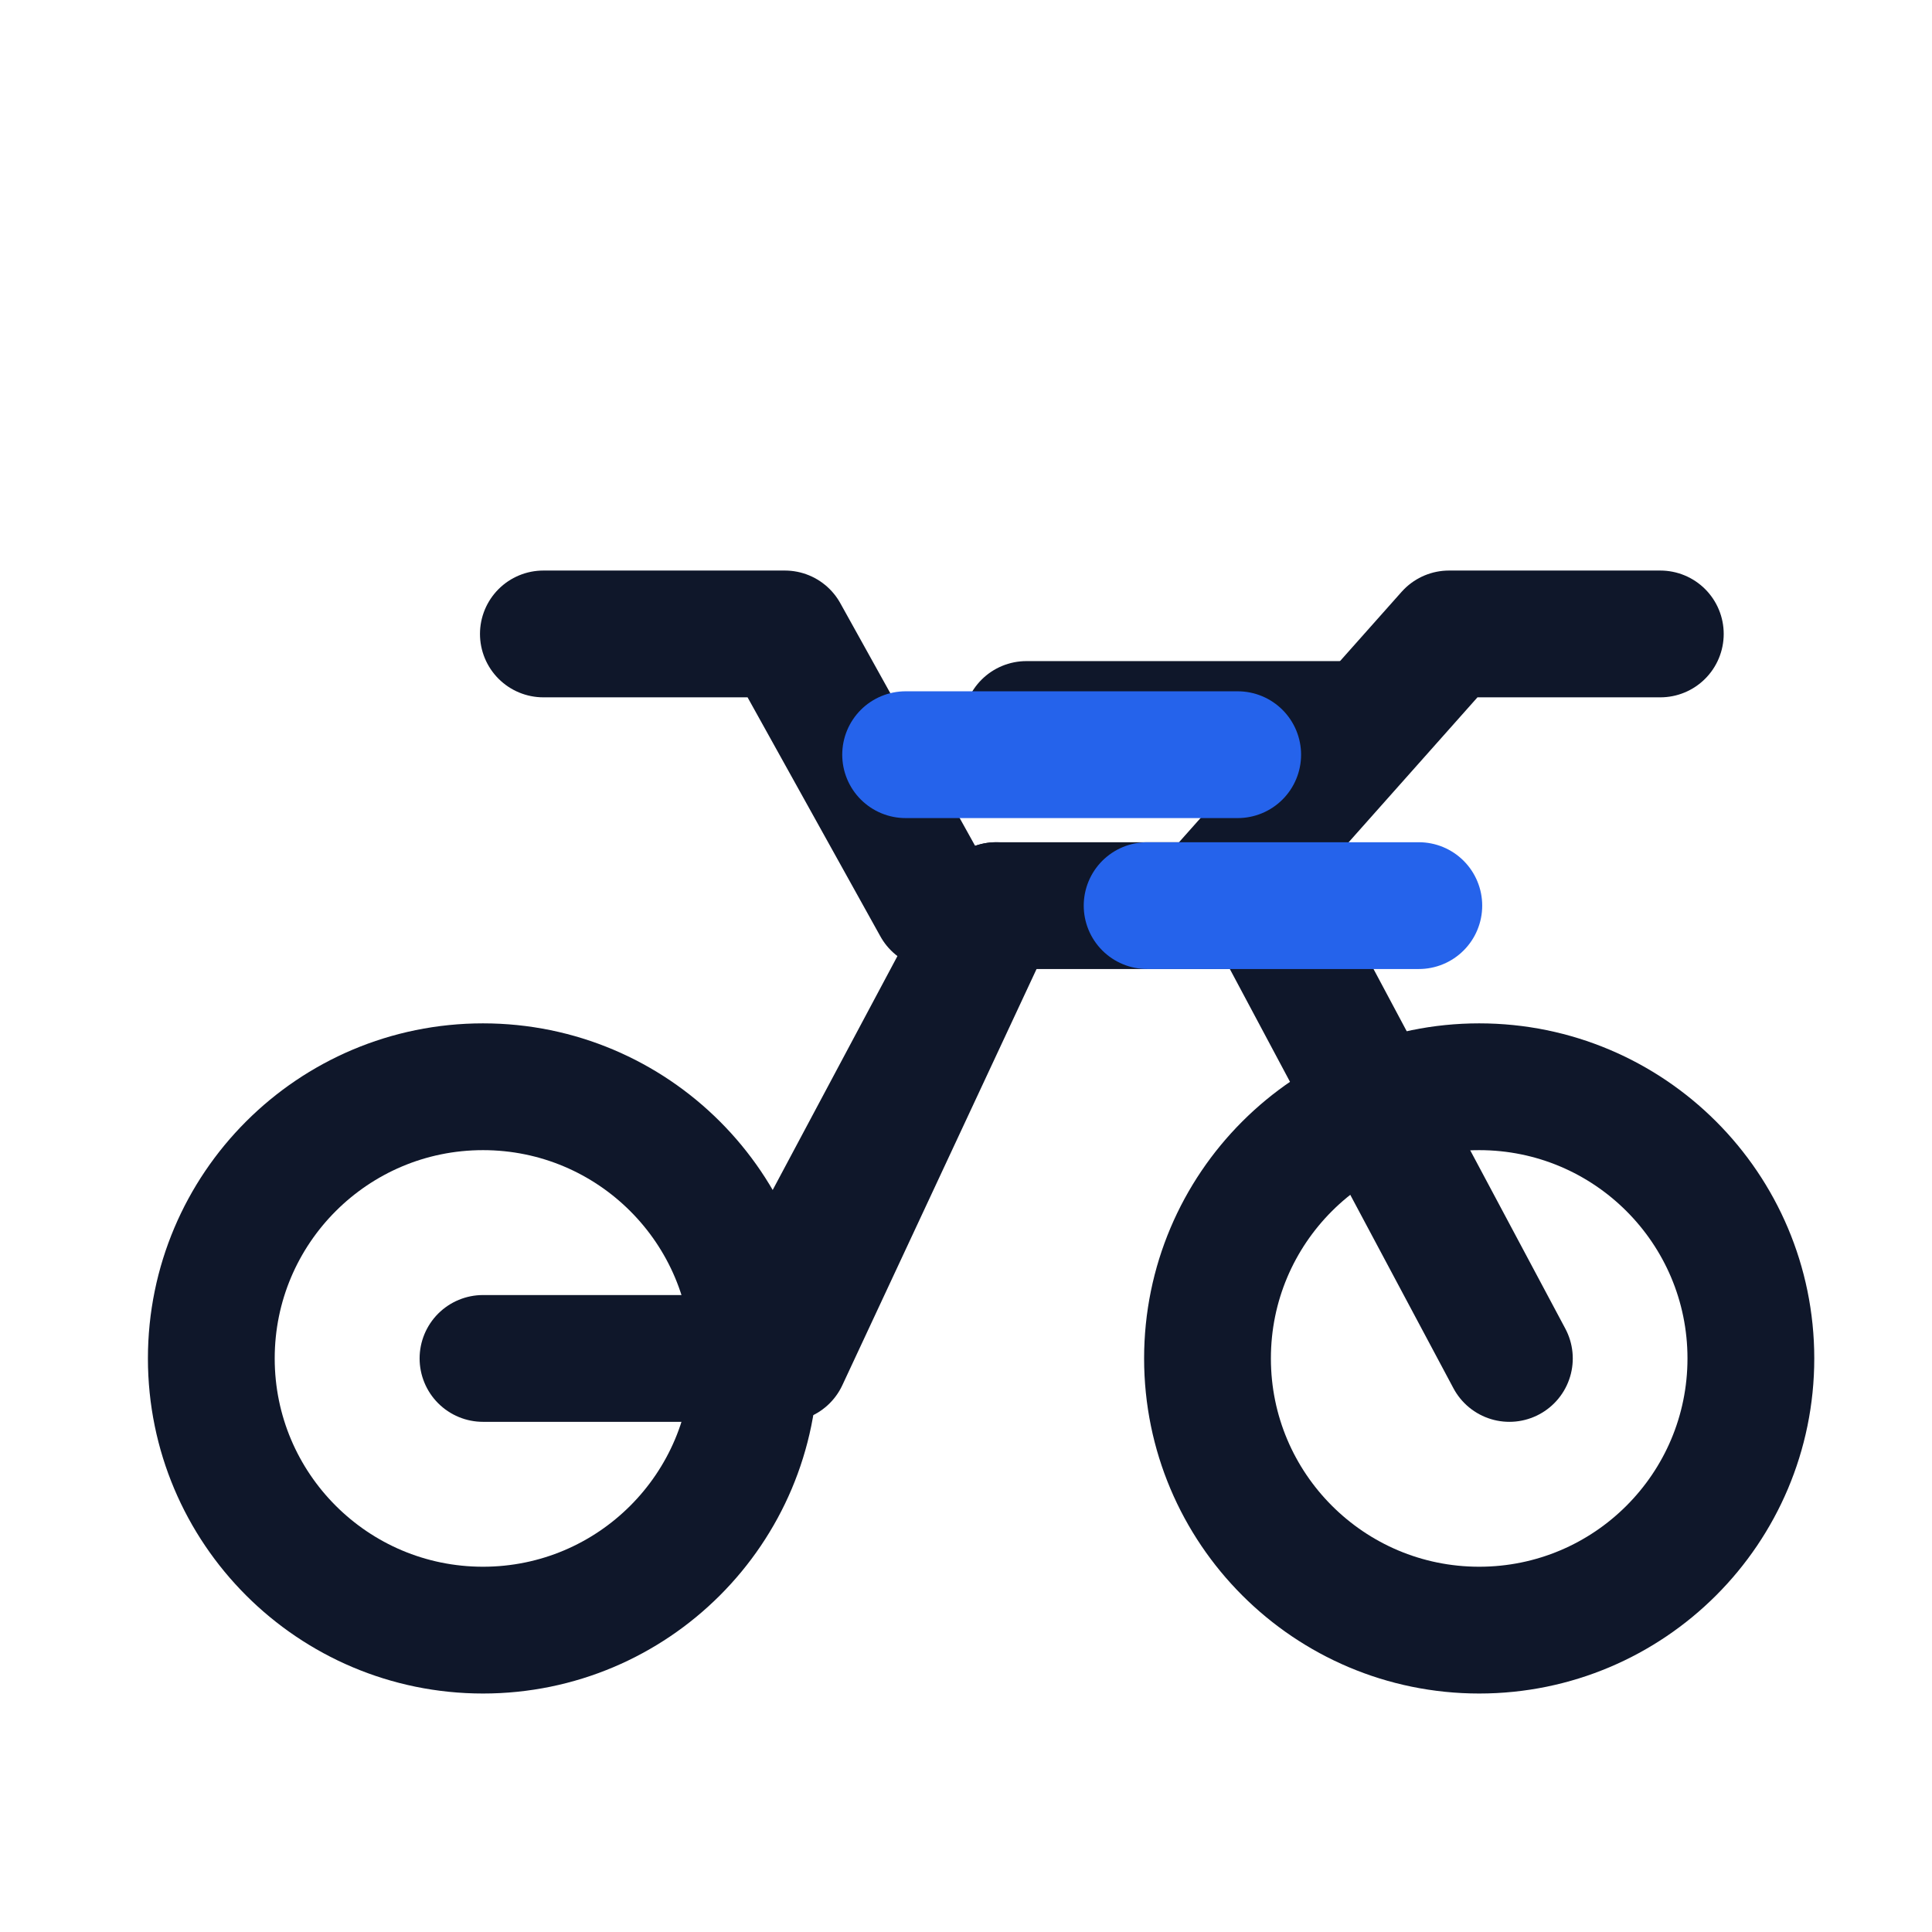
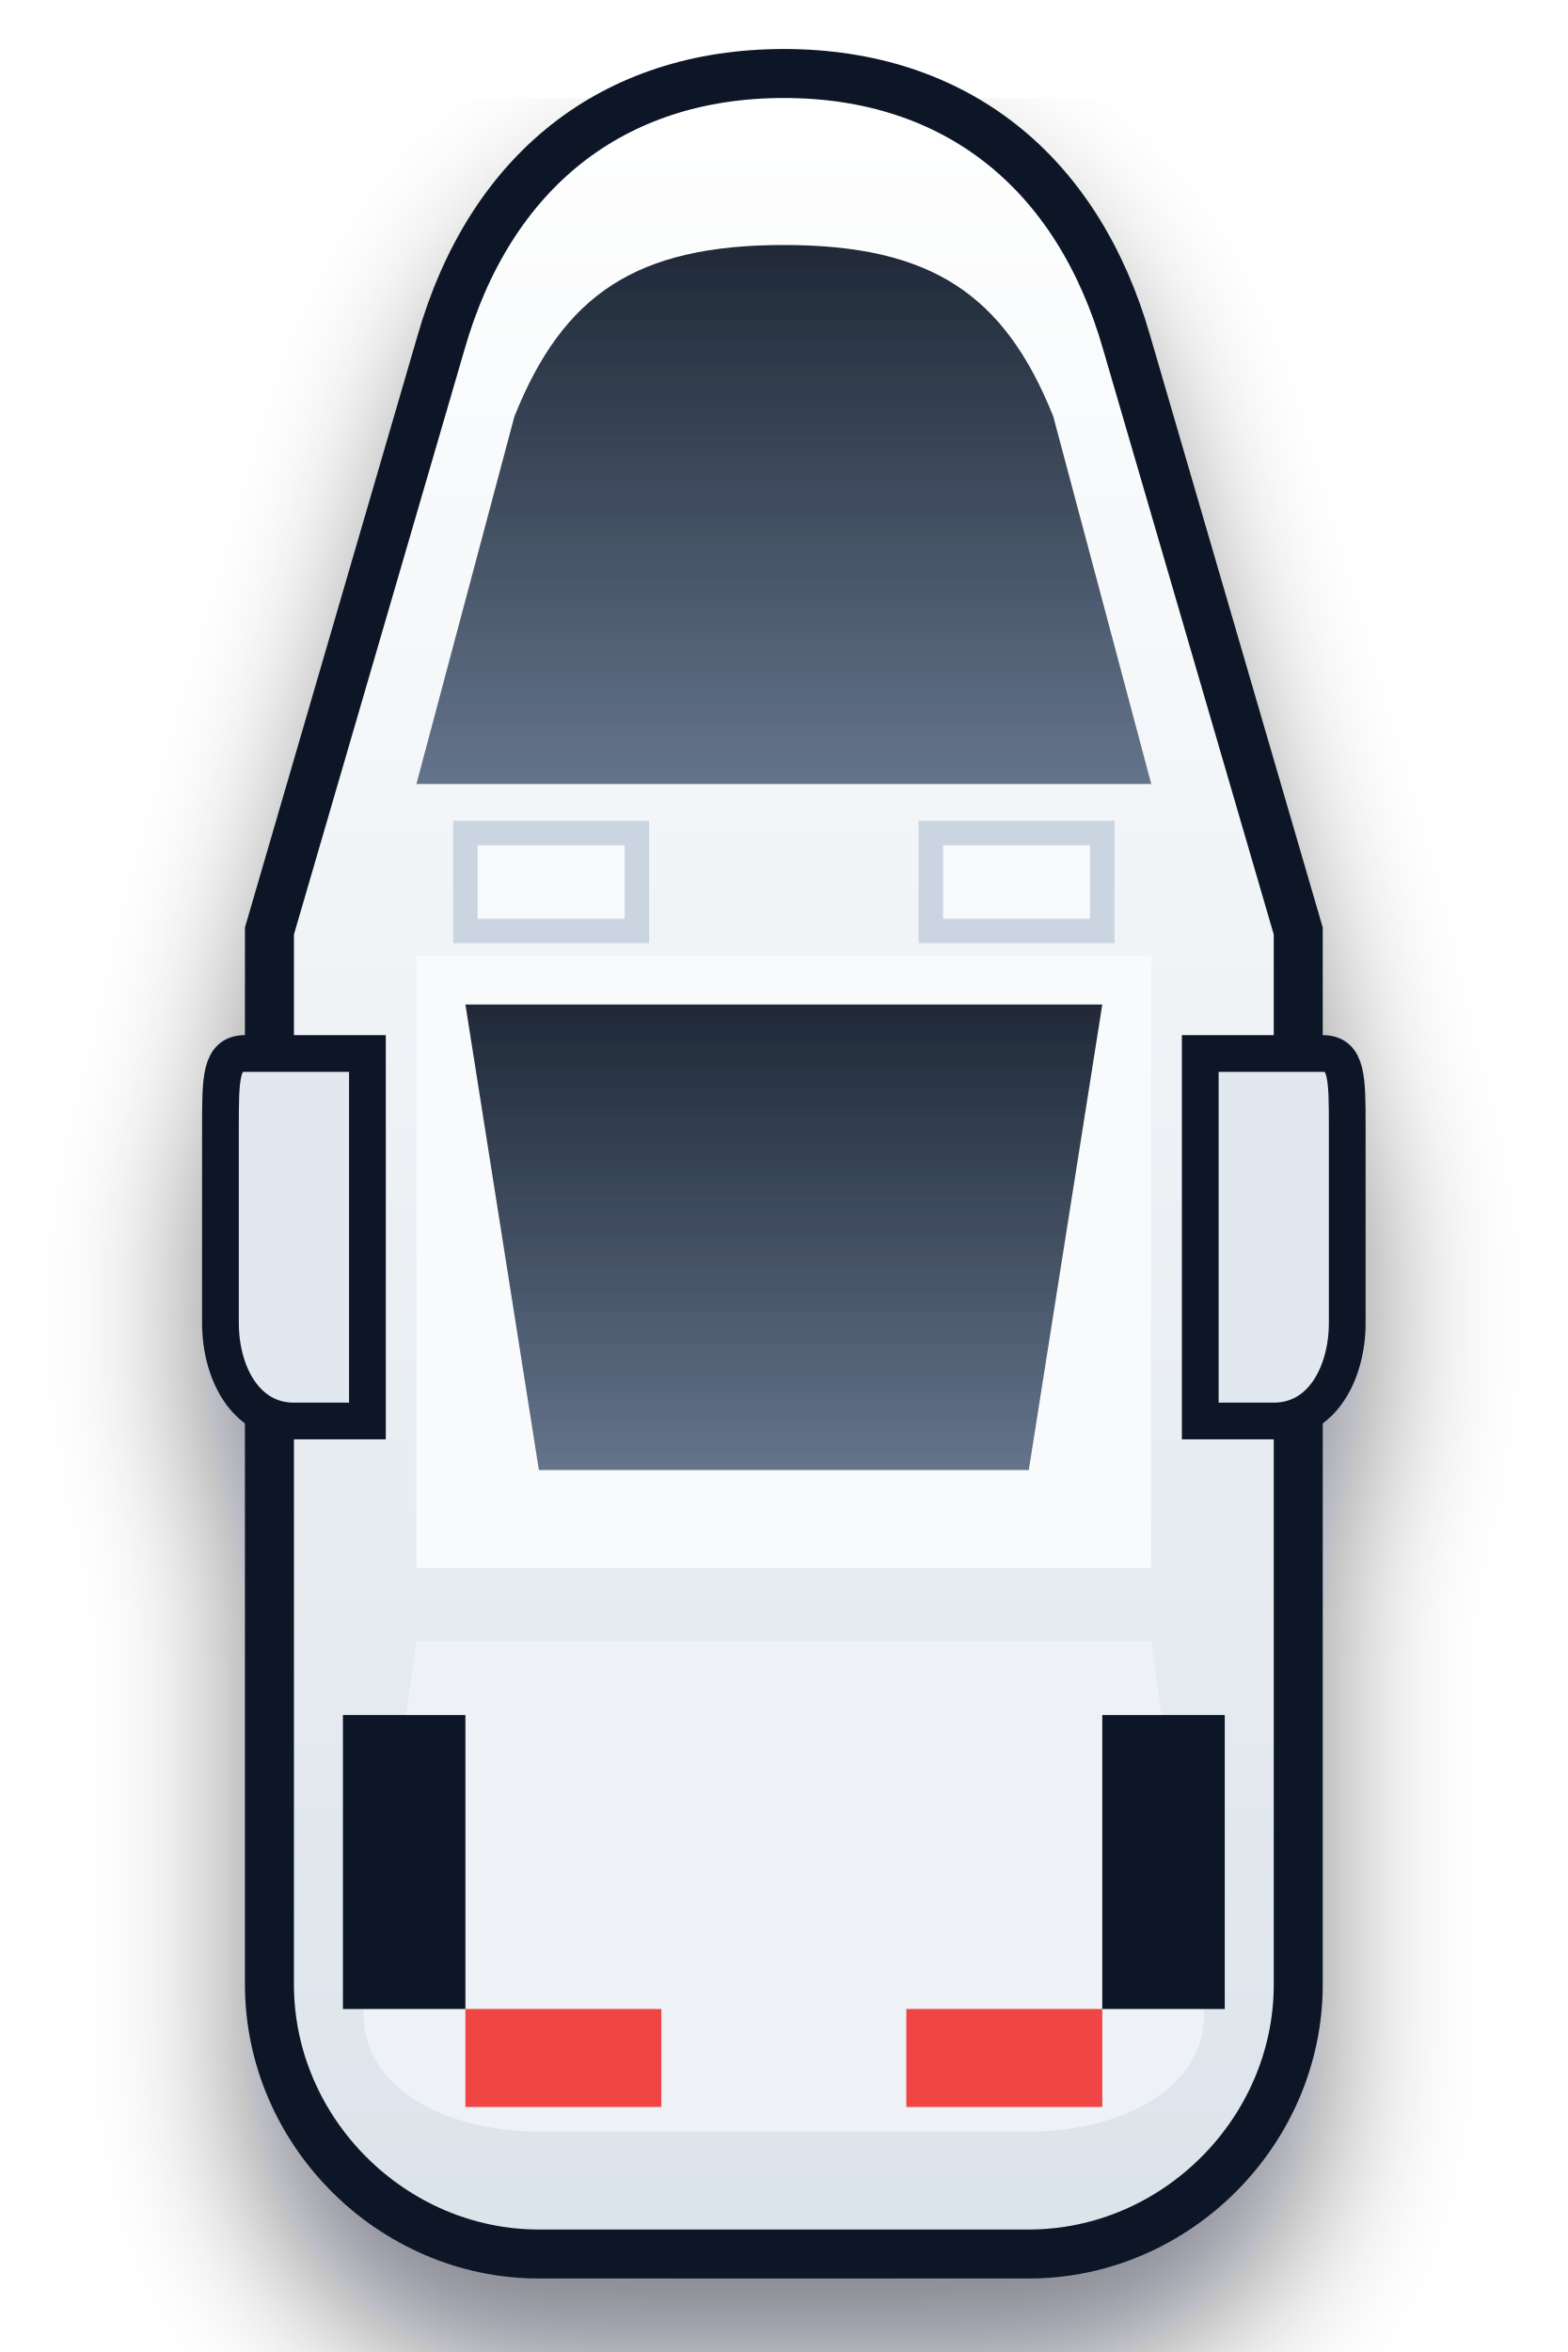
- <svg xmlns="http://www.w3.org/2000/svg" viewBox="0 0 64 64">
-   <g fill="none" stroke="#0f172a" stroke-width="4.2" stroke-linecap="round" stroke-linejoin="round">
-     <circle cx="16" cy="45" r="9" />
-     <circle cx="49" cy="45" r="9" />
-     <path d="M16 45h9l8-15h9l8 15" />
-     <path d="M31 30l-5-9h-8" />
-     <path d="M40 30l8-9h7" />
-     <path d="M34 24h11" />
-     <path d="M26 45l7-15" />
-   </g>
-   <g fill="none" stroke="#2563eb" stroke-width="4.2" stroke-linecap="round" stroke-linejoin="round">
-     <path d="M30 25h11" />
-     <path d="M38 30h9" />
+ <svg xmlns="http://www.w3.org/2000/svg" viewBox="0 0 64 96">
+   <defs>
+     <linearGradient id="body" x1="0" y1="0" x2="0" y2="1">
+       <stop offset="0" stop-color="#ffffff" />
+       <stop offset="1" stop-color="#dbe3ea" />
+     </linearGradient>
+     <linearGradient id="glass" x1="0" y1="0" x2="0" y2="1">
+       <stop offset="0" stop-color="#1f2937" />
+       <stop offset="1" stop-color="#64748b" />
+     </linearGradient>
+     <filter id="shadow" x="-40%" y="-30%" width="180%" height="180%">
+       <feDropShadow dx="0" dy="4" stdDeviation="3" flood-color="#020617" flood-opacity=".48" />
+     </filter>
+   </defs>
+   <g filter="url(#shadow)">
+     <path d="M18 14C20 7 25 3 32 3s12 4 14 11l7 24v43c0 6-5 11-11 11H22c-6 0-11-5-11-11V38l7-24z" fill="url(#body)" stroke="#111827" stroke-width="2" />
+     <path d="M21 17c2-5 5-7 11-7s9 2 11 7l4 15H17l4-15z" fill="url(#glass)" />
+     <path d="M17 39h30v25H17z" fill="#f8fafc" />
+     <path d="M19 41h26l-3 19H22l-3-19z" fill="url(#glass)" />
+     <path d="M17 67h30l2 14c1 4-3 6-7 6H22c-4 0-8-2-7-6l2-14z" fill="#eef2f6" />
+     <path d="M14 70h5v12h-5zM45 70h5v12h-5z" fill="#111827" />
+     <path d="M19 82h8v4h-8zM37 82h8v4h-8z" rx="2" fill="#ef4444" />
+     <path d="M19 34h7v4h-7zM38 34h7v4h-7z" rx="2" fill="#f8fafc" stroke="#cbd5e1" />
+     <path d="M10 43h5v15h-3c-2 0-3-2-3-4v-8c0-2 0-3 1-3zM49 43h5c1 0 1 1 1 3v8c0 2-1 4-3 4h-3V43z" fill="#e2e8f0" stroke="#111827" stroke-width="1.5" />
  </g>
</svg>
